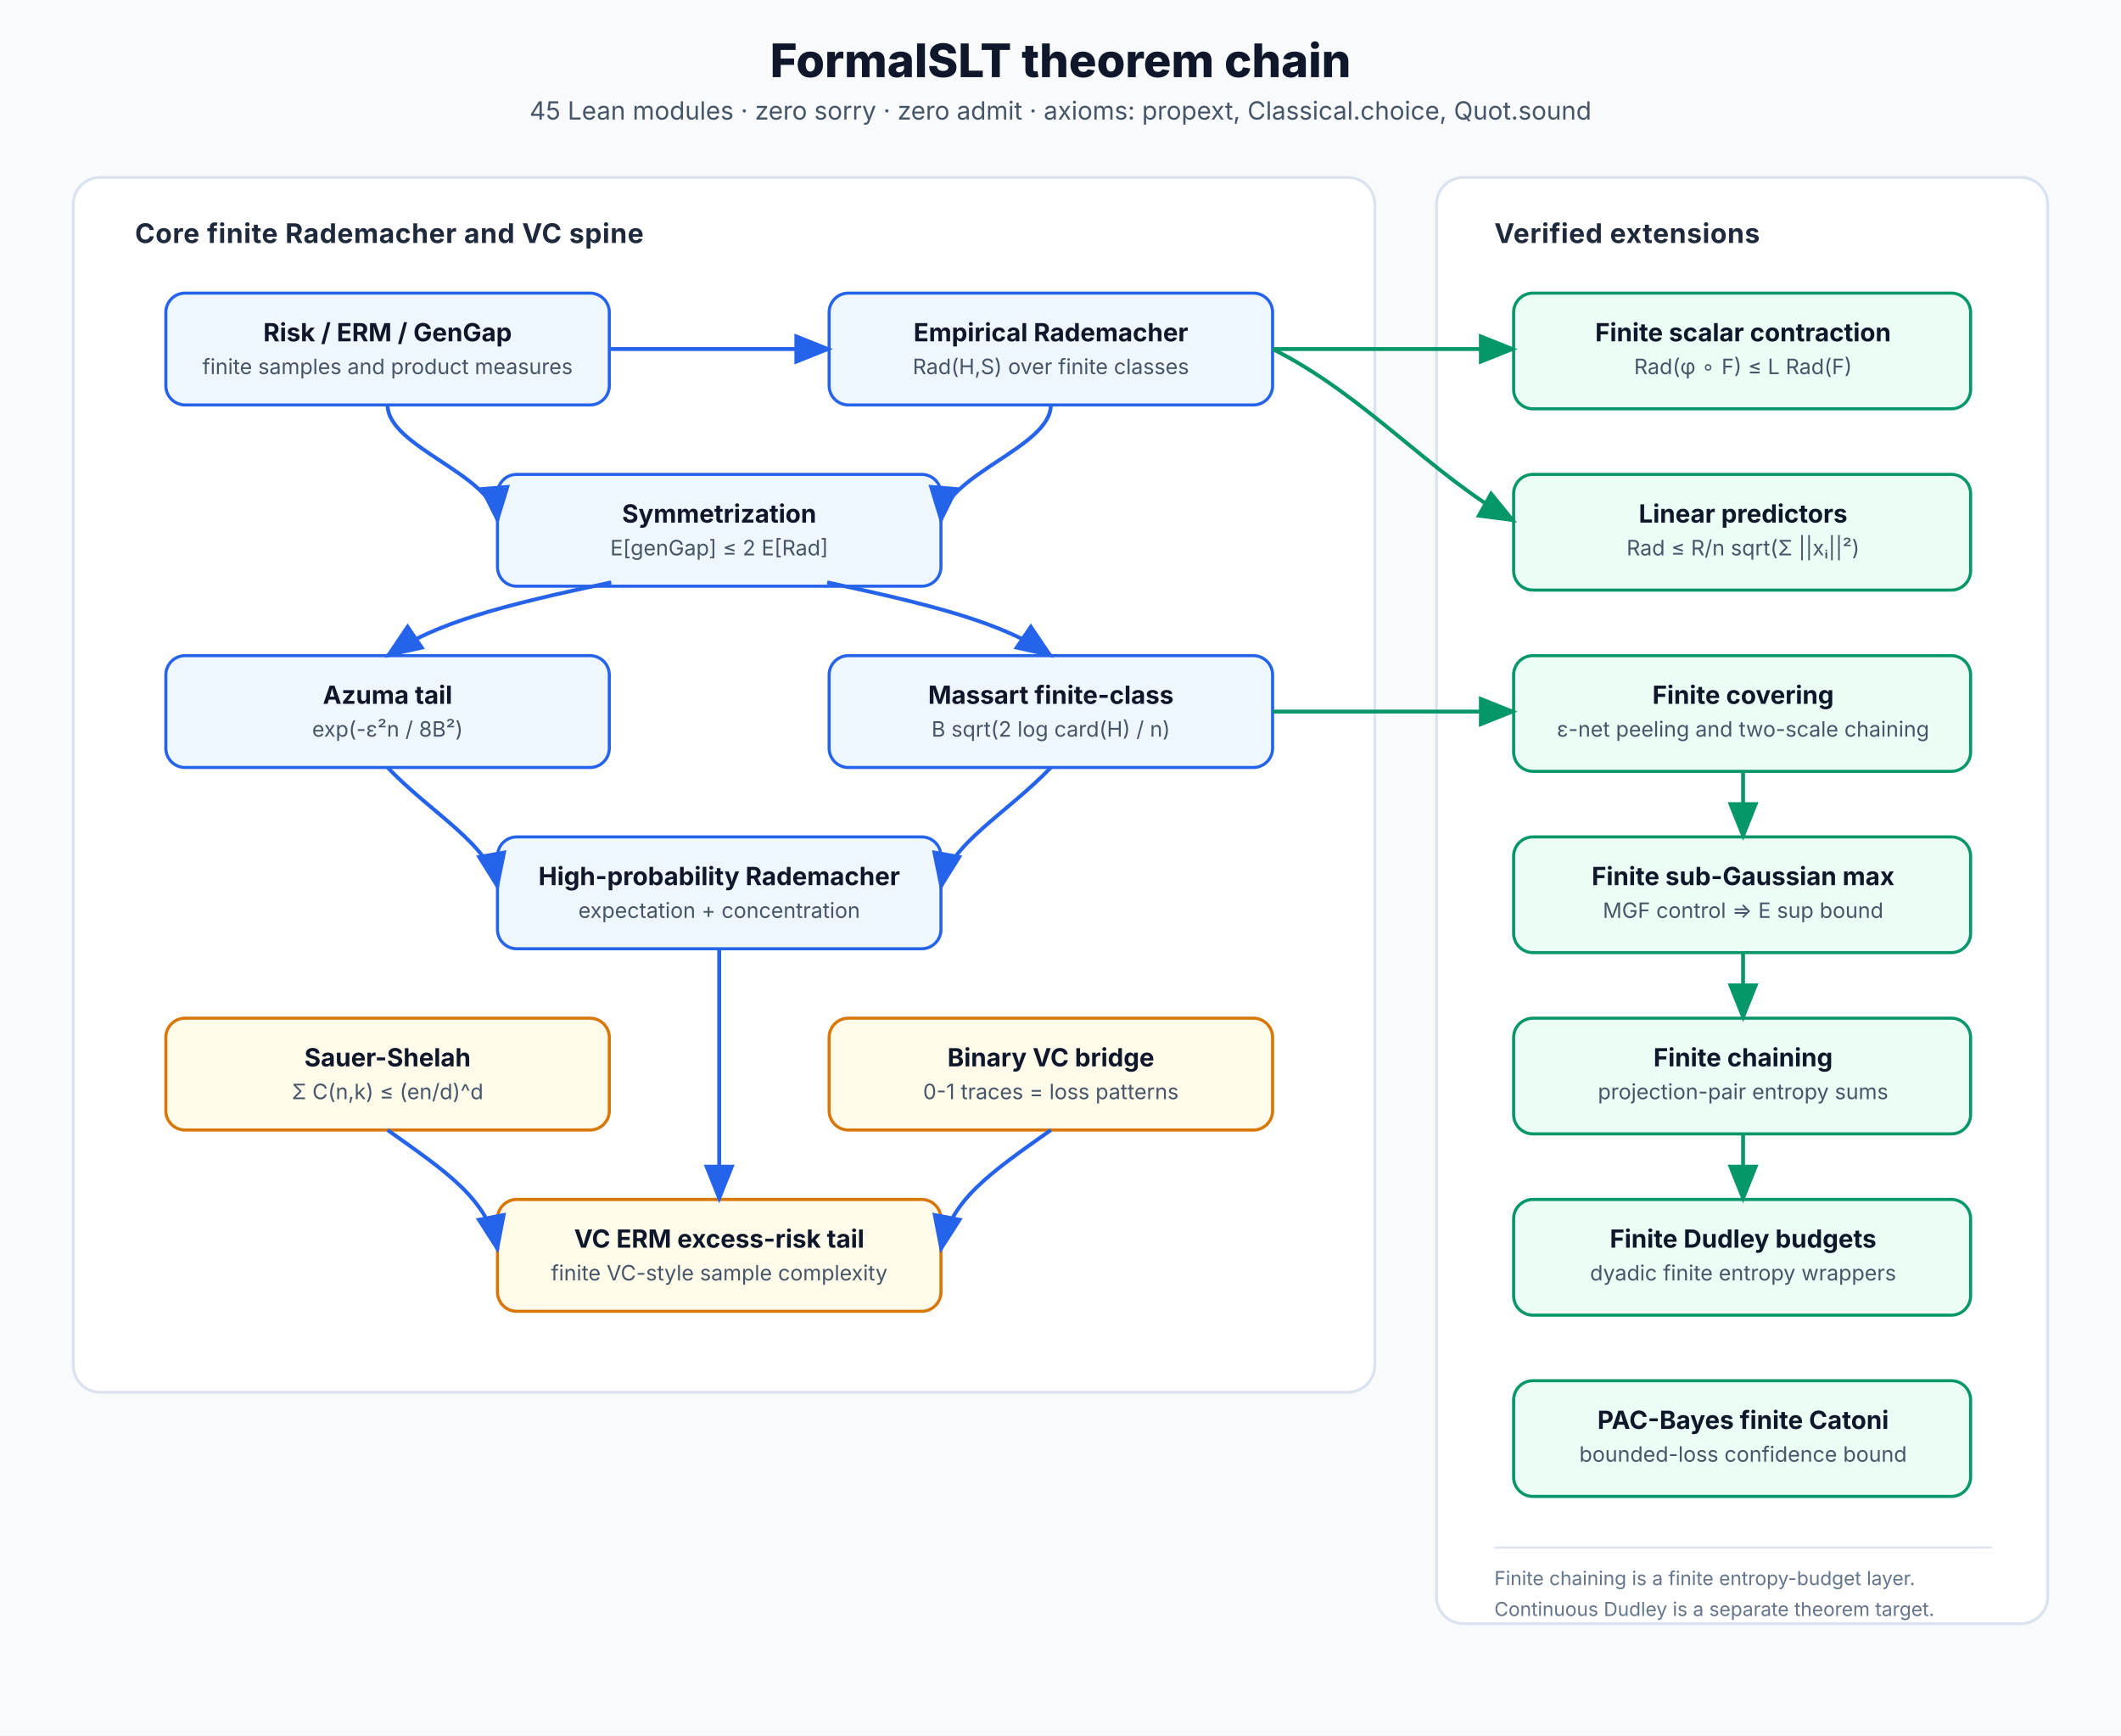
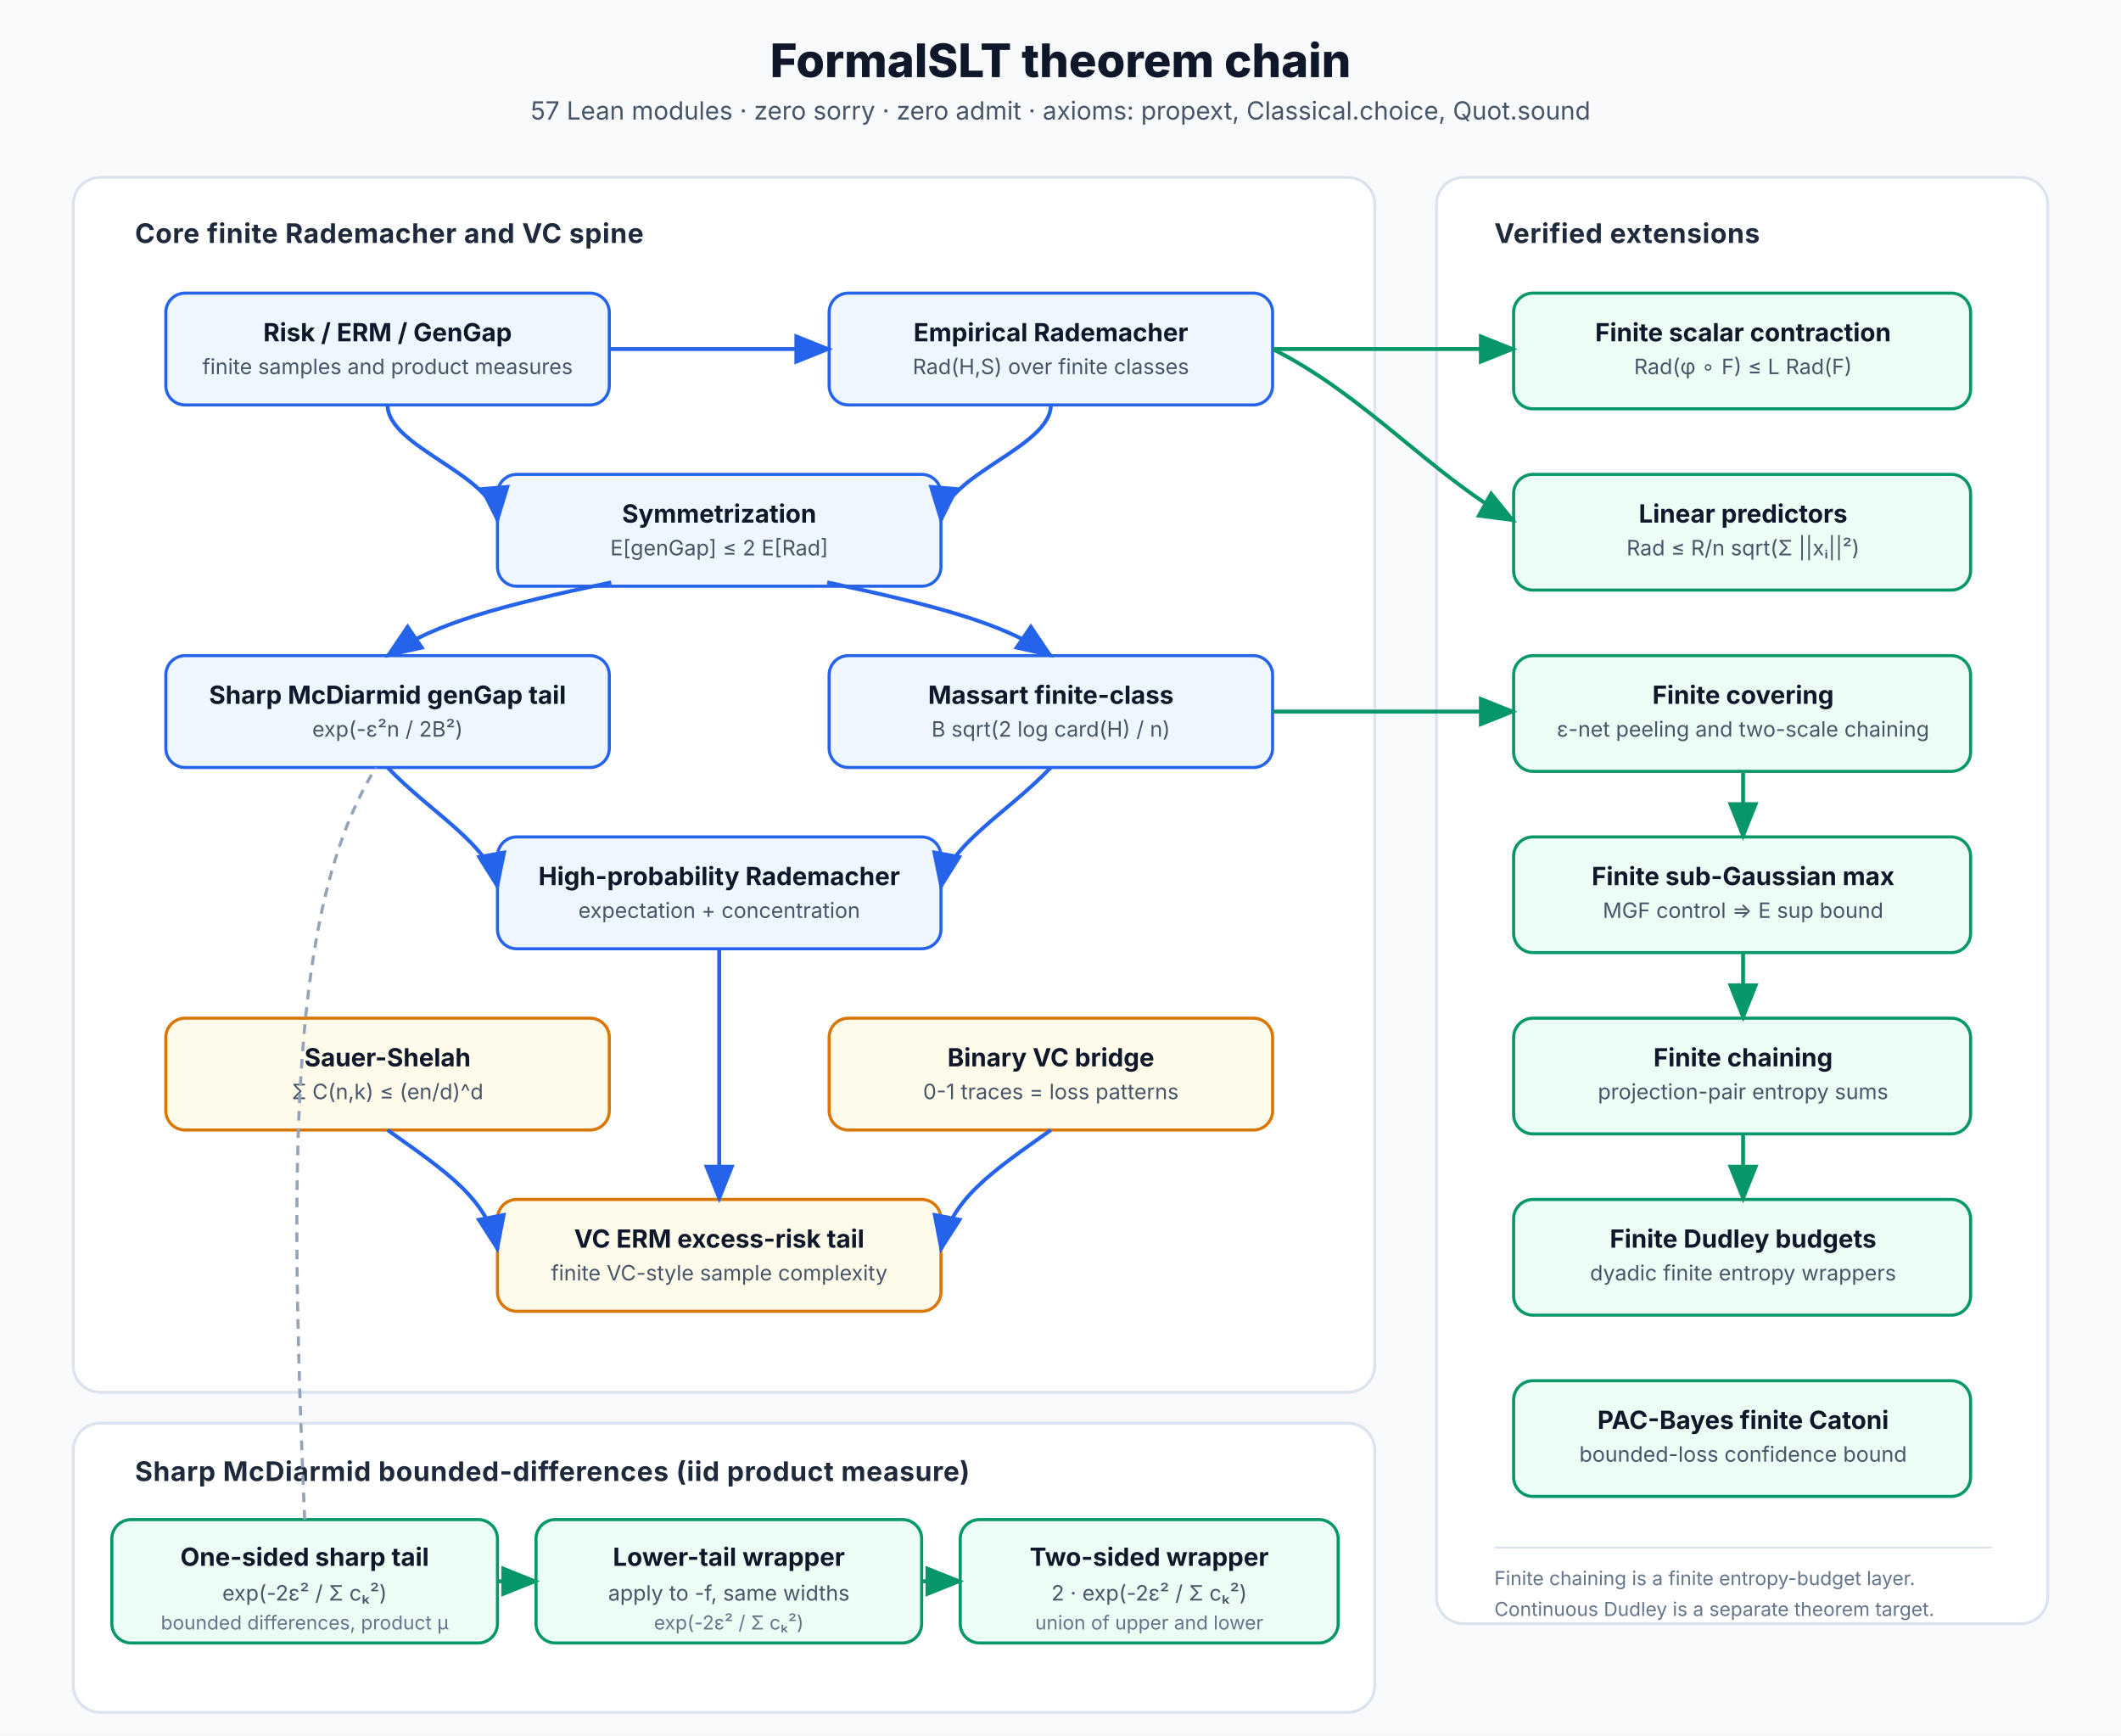
<svg xmlns="http://www.w3.org/2000/svg" viewBox="0 0 1100 900" role="img" aria-labelledby="title desc">
  <defs>
    <marker id="arrow-blue" markerWidth="10" markerHeight="8" refX="9" refY="4" orient="auto">
      <path d="M0,0 L10,4 L0,8 Z" fill="#2563eb" />
    </marker>
    <marker id="arrow-green" markerWidth="10" markerHeight="8" refX="9" refY="4" orient="auto">
      <path d="M0,0 L10,4 L0,8 Z" fill="#059669" />
    </marker>
    <style>
      text { font-family: ui-sans-serif, system-ui, -apple-system, BlinkMacSystemFont, "Segoe UI", sans-serif; }
      .bg { fill: #f8fafc; }
      .panel { fill: #ffffff; stroke: #dbe3ef; stroke-width: 1.5; rx: 14; }
      .node { fill: #eef6ff; stroke: #2563eb; stroke-width: 1.6; rx: 10; }
      .node-green { fill: #ecfdf5; stroke: #059669; stroke-width: 1.6; rx: 10; }
      .node-gold { fill: #fffbeb; stroke: #d97706; stroke-width: 1.6; rx: 10; }
      .node-gray { fill: #f8fafc; stroke: #94a3b8; stroke-width: 1.4; rx: 10; stroke-dasharray: 5 4; }
      .title { fill: #0f172a; font-size: 24px; font-weight: 760; }
      .subtitle { fill: #475569; font-size: 13px; }
      .section { fill: #1e293b; font-size: 14px; font-weight: 720; letter-spacing: 0.02em; }
      .label { fill: #0f172a; font-size: 13px; font-weight: 690; }
      .small { fill: #475569; font-size: 11px; }
      .tiny { fill: #64748b; font-size: 10px; }
      .arrow-blue { stroke: #2563eb; stroke-width: 2; fill: none; marker-end: url(#arrow-blue); }
      .arrow-green { stroke: #059669; stroke-width: 2; fill: none; marker-end: url(#arrow-green); }
      .arrow-soft { stroke: #94a3b8; stroke-width: 1.6; fill: none; stroke-dasharray: 5 4; }
    </style>
  </defs>
  <rect width="1100" height="900" class="bg" />
  <text x="550" y="40" text-anchor="middle" class="title">FormalSLT theorem chain</text>
  <text x="550" y="62" text-anchor="middle" class="subtitle">
-     45 Lean modules · zero sorry · zero admit · axioms: propext, Classical.choice, Quot.sound
+     57 Lean modules · zero sorry · zero admit · axioms: propext, Classical.choice, Quot.sound
  </text>
  <rect x="38" y="92" width="675" height="630" class="panel" />
  <text x="70" y="126" class="section">Core finite Rademacher and VC spine</text>
  <rect x="86" y="152" width="230" height="58" class="node" />
  <text x="201" y="177" text-anchor="middle" class="label">Risk / ERM / GenGap</text>
  <text x="201" y="194" text-anchor="middle" class="small">finite samples and product measures</text>
  <rect x="430" y="152" width="230" height="58" class="node" />
  <text x="545" y="177" text-anchor="middle" class="label">Empirical Rademacher</text>
  <text x="545" y="194" text-anchor="middle" class="small">Rad(H,S) over finite classes</text>
  <path d="M316 181 C355 181, 391 181, 430 181" class="arrow-blue" />
  <rect x="258" y="246" width="230" height="58" class="node" />
  <text x="373" y="271" text-anchor="middle" class="label">Symmetrization</text>
  <text x="373" y="288" text-anchor="middle" class="small">E[genGap] ≤ 2 E[Rad]</text>
  <path d="M545 210 C545 232, 490 246, 488 270" class="arrow-blue" />
  <path d="M201 210 C201 232, 256 246, 258 270" class="arrow-blue" />
  <rect x="86" y="340" width="230" height="58" class="node" />
-   <text x="201" y="365" text-anchor="middle" class="label">Azuma tail</text>
-   <text x="201" y="382" text-anchor="middle" class="small">exp(-ε²n / 8B²)</text>
+   <text x="201" y="365" text-anchor="middle" class="label">Sharp McDiarmid genGap tail</text>
+   <text x="201" y="382" text-anchor="middle" class="small">exp(-ε²n / 2B²)</text>
  <rect x="430" y="340" width="230" height="58" class="node" />
  <text x="545" y="365" text-anchor="middle" class="label">Massart finite-class</text>
  <text x="545" y="382" text-anchor="middle" class="small">B sqrt(2 log card(H) / n)</text>
  <path d="M317 302 C260 314, 226 323, 201 340" class="arrow-blue" />
  <path d="M429 302 C485 314, 520 323, 545 340" class="arrow-blue" />
  <rect x="258" y="434" width="230" height="58" class="node" />
  <text x="373" y="459" text-anchor="middle" class="label">High-probability Rademacher</text>
  <text x="373" y="476" text-anchor="middle" class="small">expectation + concentration</text>
  <path d="M201 398 C224 422, 254 438, 258 460" class="arrow-blue" />
  <path d="M545 398 C522 422, 492 438, 488 460" class="arrow-blue" />
  <rect x="86" y="528" width="230" height="58" class="node-gold" />
  <text x="201" y="553" text-anchor="middle" class="label">Sauer-Shelah</text>
  <text x="201" y="570" text-anchor="middle" class="small">Σ C(n,k) ≤ (en/d)^d</text>
  <rect x="430" y="528" width="230" height="58" class="node-gold" />
  <text x="545" y="553" text-anchor="middle" class="label">Binary VC bridge</text>
  <text x="545" y="570" text-anchor="middle" class="small">0-1 traces = loss patterns</text>
  <rect x="258" y="622" width="230" height="58" class="node-gold" />
  <text x="373" y="647" text-anchor="middle" class="label">VC ERM excess-risk tail</text>
  <text x="373" y="664" text-anchor="middle" class="small">finite VC-style sample complexity</text>
  <path d="M373 492 C373 530, 373 584, 373 622" class="arrow-blue" />
  <path d="M201 586 C232 608, 253 622, 258 648" class="arrow-blue" />
  <path d="M545 586 C514 608, 493 622, 488 648" class="arrow-blue" />
  <rect x="745" y="92" width="317" height="750" class="panel" />
  <text x="775" y="126" class="section">Verified extensions</text>
  <rect x="785" y="152" width="237" height="60" class="node-green" />
  <text x="904" y="177" text-anchor="middle" class="label">Finite scalar contraction</text>
  <text x="904" y="194" text-anchor="middle" class="small">Rad(φ ∘ F) ≤ L Rad(F)</text>
  <rect x="785" y="246" width="237" height="60" class="node-green" />
  <text x="904" y="271" text-anchor="middle" class="label">Linear predictors</text>
  <text x="904" y="288" text-anchor="middle" class="small">Rad ≤ R/n sqrt(Σ ||xᵢ||²)</text>
  <rect x="785" y="340" width="237" height="60" class="node-green" />
  <text x="904" y="365" text-anchor="middle" class="label">Finite covering</text>
  <text x="904" y="382" text-anchor="middle" class="small">ε-net peeling and two-scale chaining</text>
  <rect x="785" y="434" width="237" height="60" class="node-green" />
  <text x="904" y="459" text-anchor="middle" class="label">Finite sub-Gaussian max</text>
  <text x="904" y="476" text-anchor="middle" class="small">MGF control ⇒ E sup bound</text>
  <rect x="785" y="528" width="237" height="60" class="node-green" />
  <text x="904" y="553" text-anchor="middle" class="label">Finite chaining</text>
  <text x="904" y="570" text-anchor="middle" class="small">projection-pair entropy sums</text>
  <rect x="785" y="622" width="237" height="60" class="node-green" />
  <text x="904" y="647" text-anchor="middle" class="label">Finite Dudley budgets</text>
  <text x="904" y="664" text-anchor="middle" class="small">dyadic finite entropy wrappers</text>
  <rect x="785" y="716" width="237" height="60" class="node-green" />
  <text x="904" y="741" text-anchor="middle" class="label">PAC-Bayes finite Catoni</text>
  <text x="904" y="758" text-anchor="middle" class="small">bounded-loss confidence bound</text>
  <path d="M660 181 C700 181, 742 181, 785 181" class="arrow-green" />
  <path d="M660 181 C708 205, 742 246, 785 270" class="arrow-green" />
  <path d="M660 369 C704 369, 742 369, 785 369" class="arrow-green" />
  <path d="M904 400 C904 412, 904 421, 904 434" class="arrow-green" />
  <path d="M904 494 C904 506, 904 515, 904 528" class="arrow-green" />
  <path d="M904 588 C904 600, 904 609, 904 622" class="arrow-green" />
  <rect x="775" y="802" width="258" height="1" fill="#dbe3ef" />
  <text x="775" y="822" class="tiny">Finite chaining is a finite entropy-budget layer.</text>
  <text x="775" y="838" class="tiny">Continuous Dudley is a separate theorem target.</text>
+   <rect x="38" y="738" width="675" height="150" class="panel" />
+   <text x="70" y="768" class="section">Sharp McDiarmid bounded-differences (iid product measure)</text>
+   <rect x="58" y="788" width="200" height="64" class="node-green" />
+   <text x="158" y="812" text-anchor="middle" class="label">One-sided sharp tail</text>
+   <text x="158" y="830" text-anchor="middle" class="small">exp(-2ε² / Σ cₖ²)</text>
+   <text x="158" y="845" text-anchor="middle" class="tiny">bounded differences, product μ</text>
+   <rect x="278" y="788" width="200" height="64" class="node-green" />
+   <text x="378" y="812" text-anchor="middle" class="label">Lower-tail wrapper</text>
+   <text x="378" y="830" text-anchor="middle" class="small">apply to -f, same widths</text>
+   <text x="378" y="845" text-anchor="middle" class="tiny">exp(-2ε² / Σ cₖ²)</text>
+   <rect x="498" y="788" width="196" height="64" class="node-green" />
+   <text x="596" y="812" text-anchor="middle" class="label">Two-sided wrapper</text>
+   <text x="596" y="830" text-anchor="middle" class="small">2 · exp(-2ε² / Σ cₖ²)</text>
+   <text x="596" y="845" text-anchor="middle" class="tiny">union of upper and lower</text>
+   <path d="M258 820 C268 820, 270 820, 278 820" class="arrow-green" />
+   <path d="M478 820 C488 820, 490 820, 498 820" class="arrow-green" />
+   <path d="M158 788 C150 600, 150 470, 195 398" class="arrow-soft" />
</svg>
